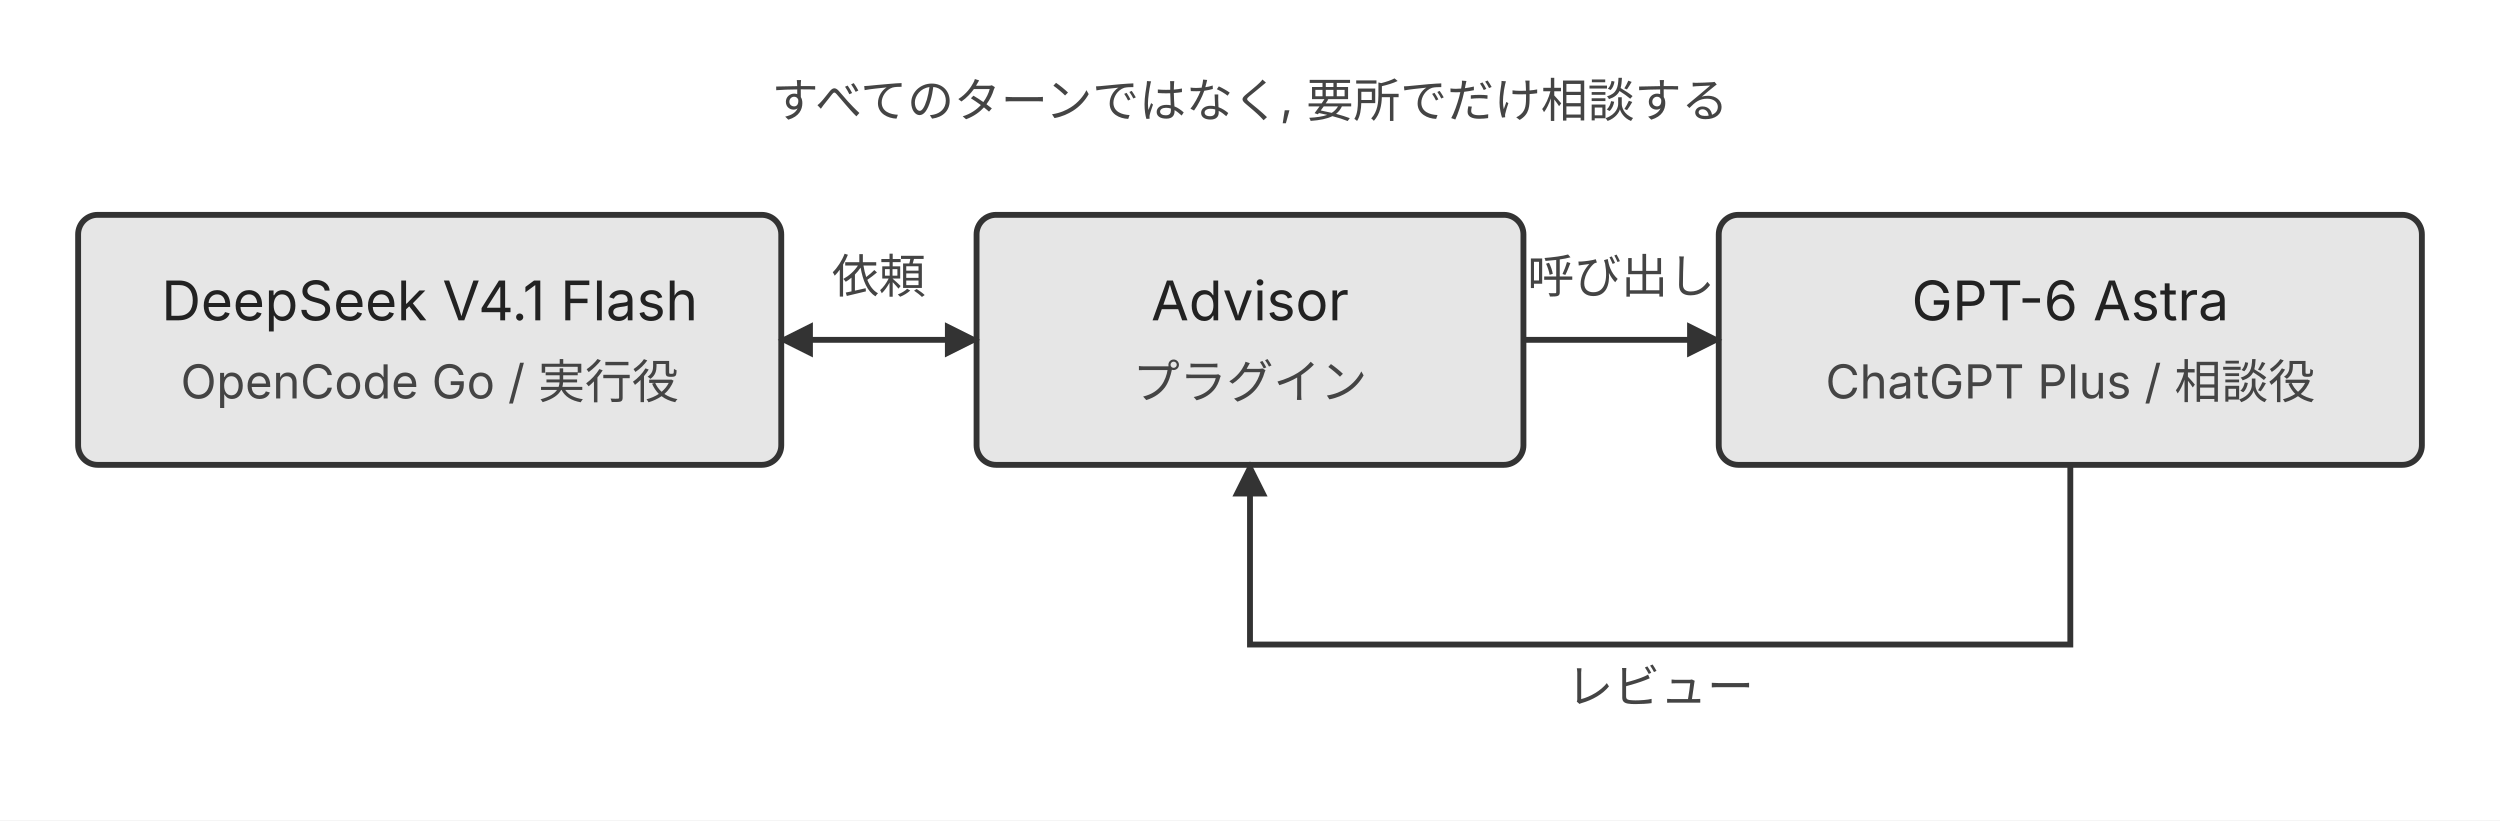
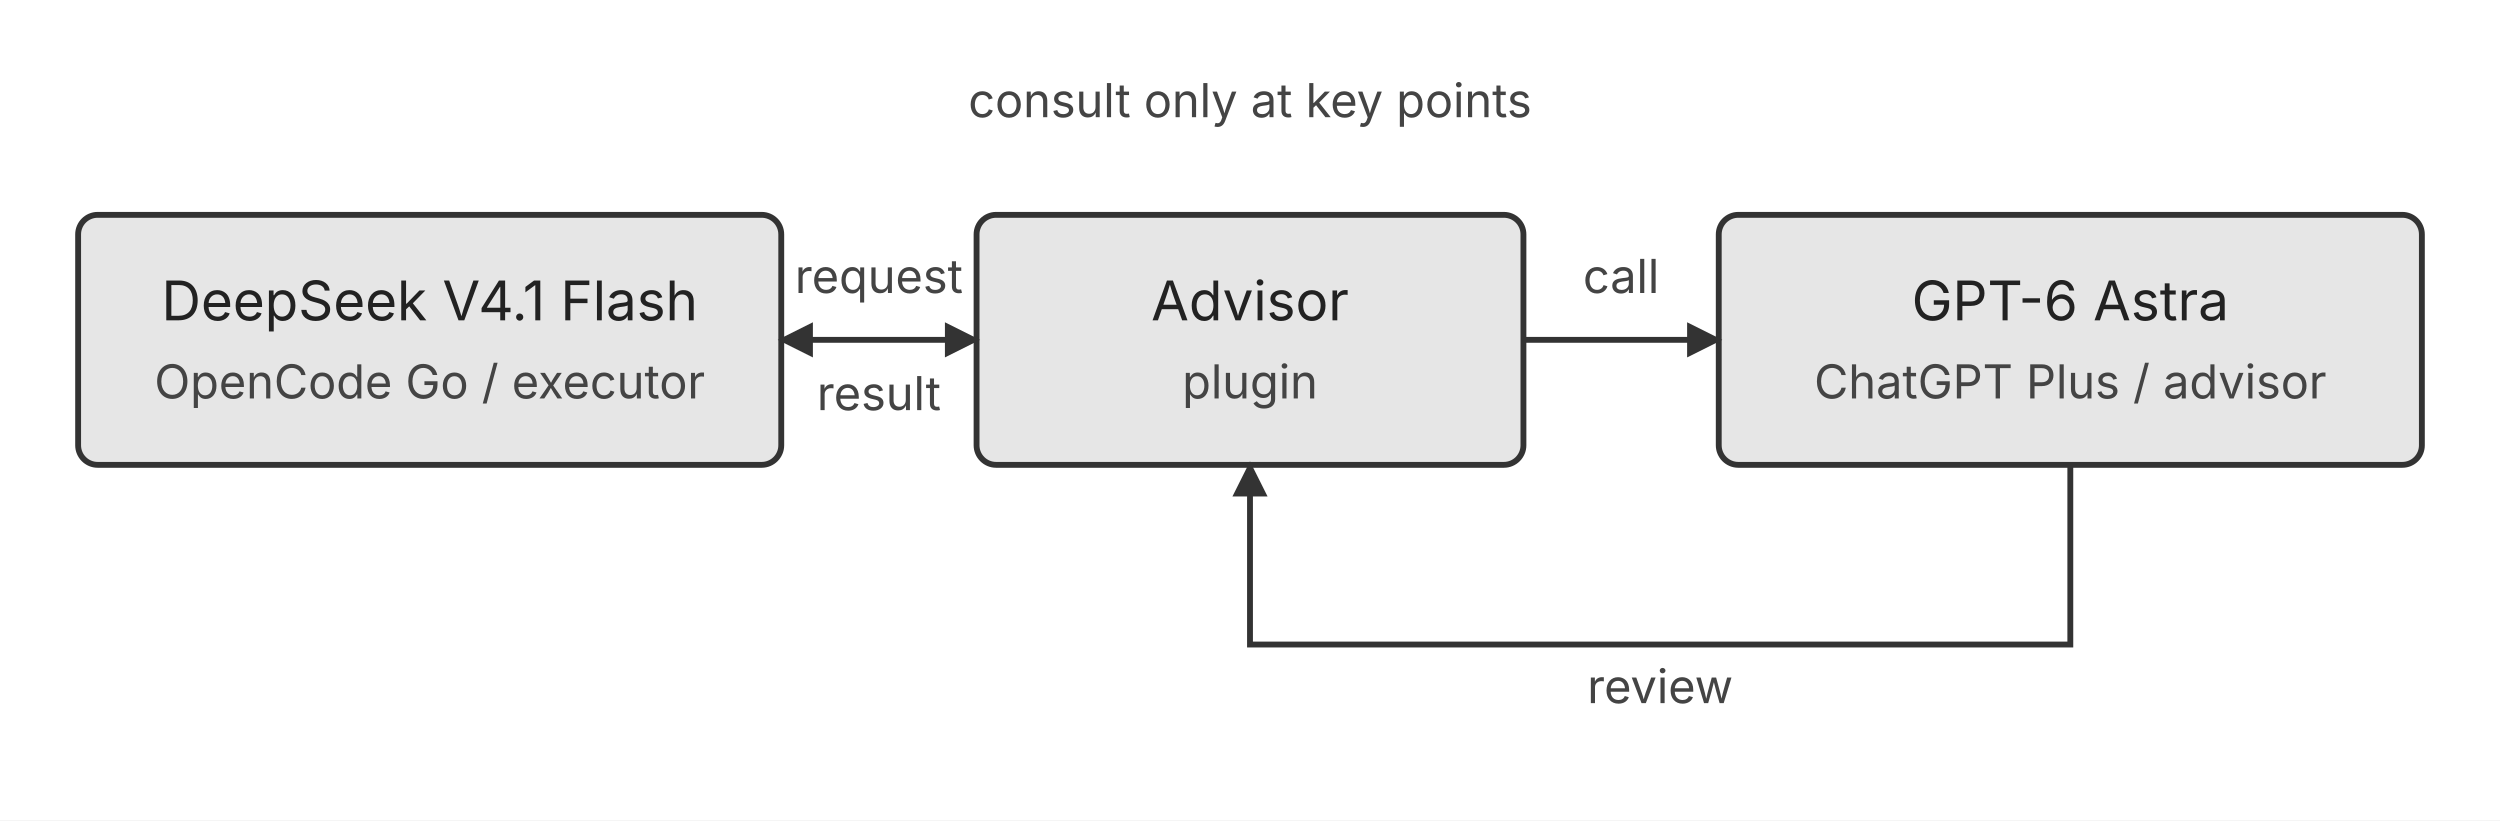
<svg xmlns="http://www.w3.org/2000/svg" viewBox="0 0 640 210" role="img" width="640" height="210">
  <style>
    .bg { fill: #ffffff; }
    .box { fill: #e6e6e6; stroke: #333333; stroke-width: 1.5; }
    .edge { stroke: #333333; stroke-width: 1.5; fill: none; }
    .label { font-family: system-ui, -apple-system, "Hiragino Sans", sans-serif; font-size: 14px; fill: #222222; text-anchor: middle; }
    .sub { font-family: system-ui, -apple-system, "Hiragino Sans", sans-serif; font-size: 12px; fill: #444444; text-anchor: middle; }
    .edge-label { font-family: system-ui, -apple-system, "Hiragino Sans", sans-serif; font-size: 12px; fill: #444444; text-anchor: middle; }
  </style>
  <defs>
    <marker id="arrow" viewBox="0 0 10 10" refX="9" refY="5" markerWidth="6" markerHeight="6" orient="auto-start-reverse">
      <path d="M 0 0 L 10 5 L 0 10 z" fill="#333333" />
    </marker>
  </defs>
  <rect class="bg" x="0" y="0" width="640" height="210" fill="#ffffff" />
  <rect class="box" x="20" y="55" width="180" height="64" rx="5" />
  <text class="label" x="110" y="82">DeepSeek V4.1 Flash</text>
-   <text class="sub" x="110" y="102">OpenCode Go / 実行役</text>
+   <text class="sub" x="110" y="102">OpenCode Go / executor</text>
  <rect class="box" x="250" y="55" width="140" height="64" rx="5" />
  <text class="label" x="320" y="82">Advisor</text>
-   <text class="sub" x="320" y="102">プラグイン</text>
+   <text class="sub" x="320" y="102">plugin</text>
  <rect class="box" x="440" y="55" width="180" height="64" rx="5" />
  <text class="label" x="530" y="82">GPT-6 Astra</text>
-   <text class="sub" x="530" y="102">ChatGPT Plus / 相談役</text>
+   <text class="sub" x="530" y="102">ChatGPT Plus / advisor</text>
  <line class="edge" x1="200" y1="87" x2="250" y2="87" marker-start="url(#arrow)" marker-end="url(#arrow)" />
-   <text class="edge-label" x="225" y="75">依頼</text>
+   <text class="edge-label" x="225" y="75">request</text>
+   <text class="edge-label" x="225" y="105">result</text>
  <line class="edge" x1="390" y1="87" x2="440" y2="87" marker-end="url(#arrow)" />
-   <text class="edge-label" x="415" y="75">呼び出し</text>
+   <text class="edge-label" x="415" y="75">call</text>
  <path class="edge" d="M 530 119 L 530 165 L 320 165 L 320 119" marker-end="url(#arrow)" />
-   <text class="edge-label" x="425" y="180">レビュー</text>
-   <text class="sub" x="320" y="30">すべてのターンではなく, 要所でだけ相談する</text>
+   <text class="edge-label" x="425" y="180">review</text>
+   <text class="sub" x="320" y="30">consult only at key points</text>
</svg>
